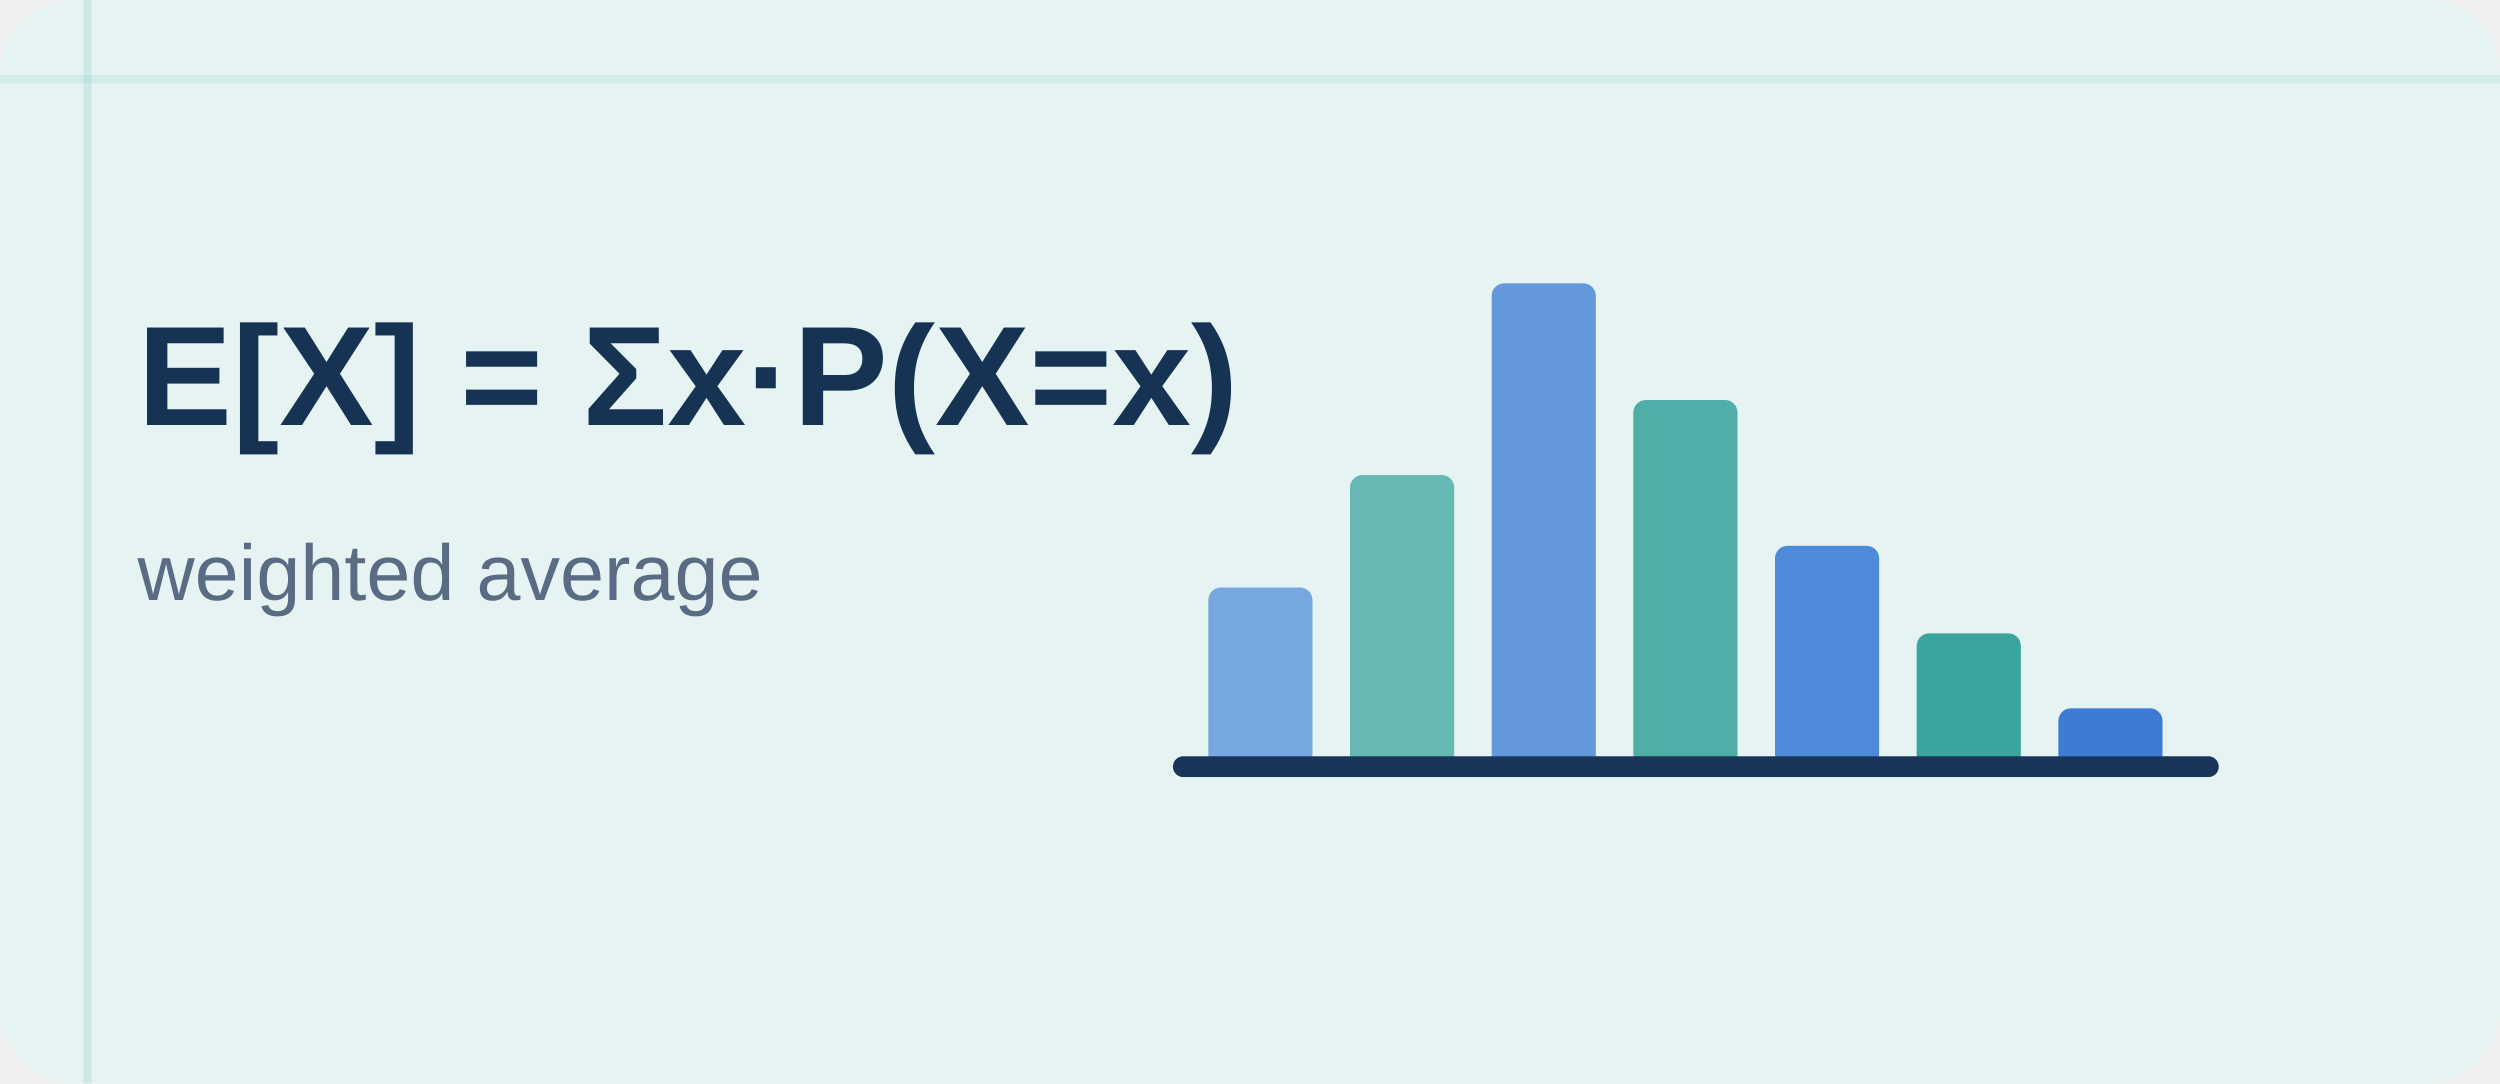
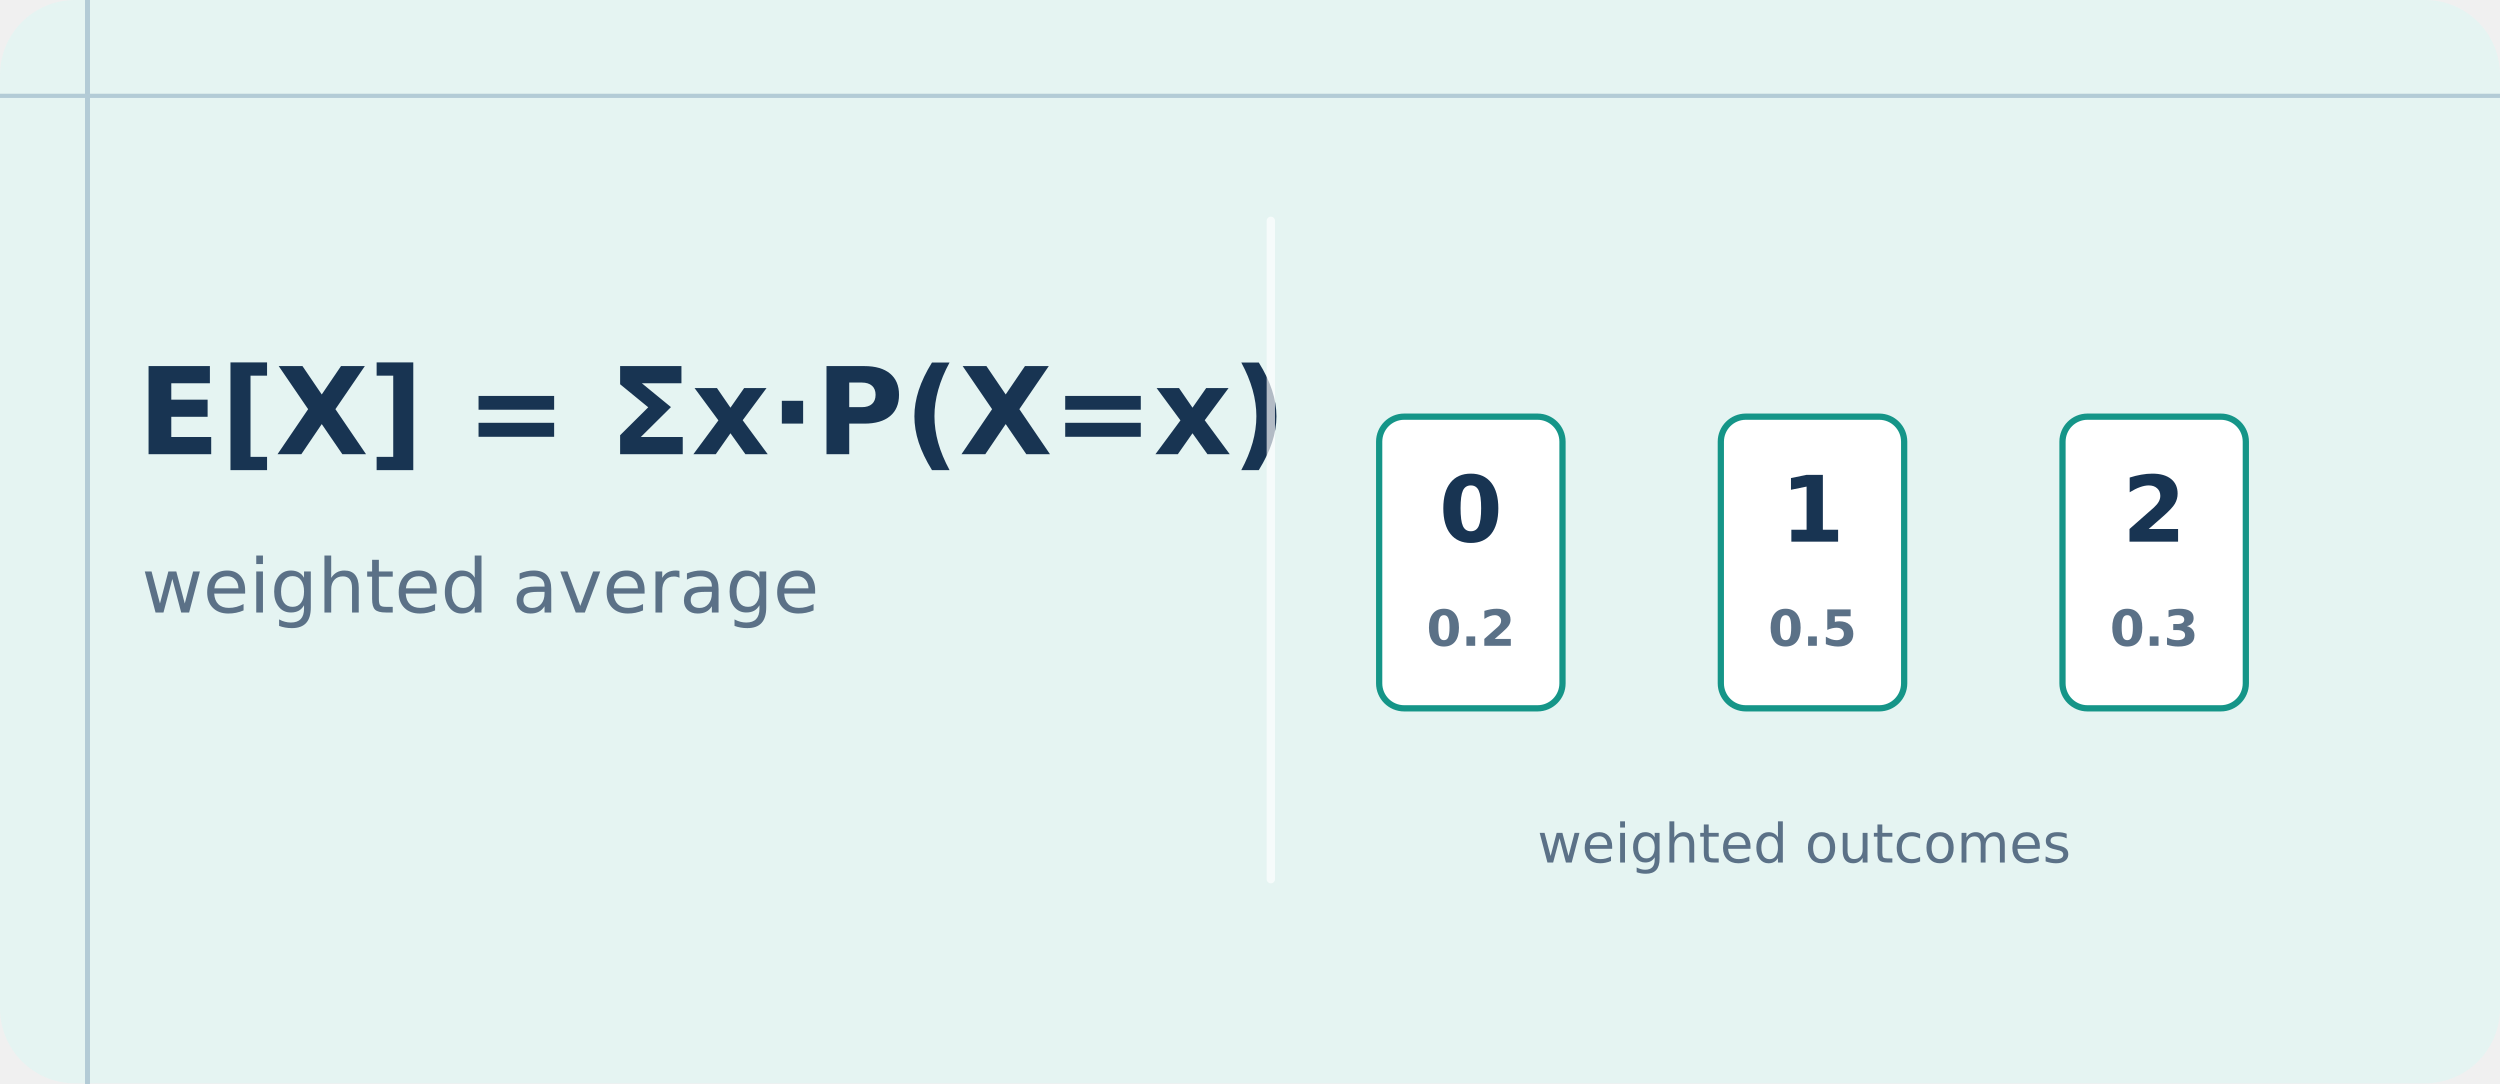
<svg xmlns="http://www.w3.org/2000/svg" viewBox="0 0 600 260" role="img" aria-labelledby="title">
-   <rect width="600" height="260" rx="18" fill="#e5f4f2" />
-   <path d="M0 19 L600 19" stroke="#a9dad5" stroke-opacity=".35" stroke-width="2" />
-   <path d="M21 0 V260" stroke="#a9dad5" stroke-opacity=".45" stroke-width="2" />
-   <text x="33" y="102" fill="#173354" font-size="34" font-family="Trebuchet MS,Segoe UI,Arial,sans-serif" font-weight="700">E[X] = Σx·P(X=x)</text>
-   <text x="33" y="144" fill="#5a6c83" font-size="19" font-family="Trebuchet MS,Segoe UI,Arial,sans-serif">weighted average</text>
-   <rect x="290" y="141" width="25" height="43" rx="3" fill="#1e67d2" opacity="0.55" />
-   <rect x="324" y="114" width="25" height="70" rx="3" fill="#0f9187" opacity="0.6" />
-   <rect x="358" y="68" width="25" height="116" rx="3" fill="#1e67d2" opacity="0.65" />
-   <rect x="392" y="96" width="25" height="88" rx="3" fill="#0f9187" opacity="0.7" />
-   <rect x="426" y="131" width="25" height="53" rx="3" fill="#1e67d2" opacity="0.75" />
-   <rect x="460" y="152" width="25" height="32" rx="3" fill="#0f9187" opacity="0.8" />
-   <rect x="494" y="170" width="25" height="14" rx="3" fill="#1e67d2" opacity="0.85" />
-   <path d="M284 184 H530" stroke="#1a355b" stroke-width="5" fill="none" stroke-linecap="round" stroke-linejoin="round" />
+   <rect x="0" y="0" width="600" height="260" rx="18" fill="#e5f4f2" stroke="none" stroke-width="2" />
+   <line x1="0" y1="23" x2="600" y2="23" stroke="#b3cbd6" stroke-width="1" stroke-linecap="round" />
+   <line x1="21" y1="0" x2="21" y2="260" stroke="#b3cbd6" stroke-width="1.2" stroke-linecap="round" />
+   <text x="33" y="109" text-anchor="start" font-family="Trebuchet MS, Segoe UI, DejaVu Sans, Arial, sans-serif" font-size="29" font-weight="700" fill="#183452">E[X] = Σx·P(X=x)</text>
+   <text x="34" y="147" text-anchor="start" font-family="Trebuchet MS, Segoe UI, DejaVu Sans, Arial, sans-serif" font-size="18" font-weight="500" fill="#5b7187">weighted average</text>
+   <line x1="305" y1="53" x2="305" y2="211" stroke="#ffffffaa" stroke-width="2" stroke-linecap="round" />
+   <rect x="331" y="100" width="44" height="70" rx="6" fill="#fff" stroke="#159588" stroke-width="1.5" />
+   <text x="353" y="130" text-anchor="middle" font-family="Trebuchet MS, Segoe UI, DejaVu Sans, Arial, sans-serif" font-size="22" font-weight="700" fill="#183452">0</text>
+   <text x="353" y="155" text-anchor="middle" font-family="Trebuchet MS, Segoe UI, DejaVu Sans, Arial, sans-serif" font-size="12" font-weight="700" fill="#5b7187">0.2</text>
+   <rect x="413" y="100" width="44" height="70" rx="6" fill="#fff" stroke="#159588" stroke-width="1.5" />
+   <text x="435" y="130" text-anchor="middle" font-family="Trebuchet MS, Segoe UI, DejaVu Sans, Arial, sans-serif" font-size="22" font-weight="700" fill="#183452">1</text>
+   <text x="435" y="155" text-anchor="middle" font-family="Trebuchet MS, Segoe UI, DejaVu Sans, Arial, sans-serif" font-size="12" font-weight="700" fill="#5b7187">0.5</text>
+   <rect x="495" y="100" width="44" height="70" rx="6" fill="#fff" stroke="#159588" stroke-width="1.5" />
+   <text x="517" y="130" text-anchor="middle" font-family="Trebuchet MS, Segoe UI, DejaVu Sans, Arial, sans-serif" font-size="22" font-weight="700" fill="#183452">2</text>
+   <text x="517" y="155" text-anchor="middle" font-family="Trebuchet MS, Segoe UI, DejaVu Sans, Arial, sans-serif" font-size="12" font-weight="700" fill="#5b7187">0.3</text>
+   <text x="433" y="207" text-anchor="middle" font-family="Trebuchet MS, Segoe UI, DejaVu Sans, Arial, sans-serif" font-size="13" font-weight="500" fill="#5b7187">weighted outcomes</text>
</svg>
